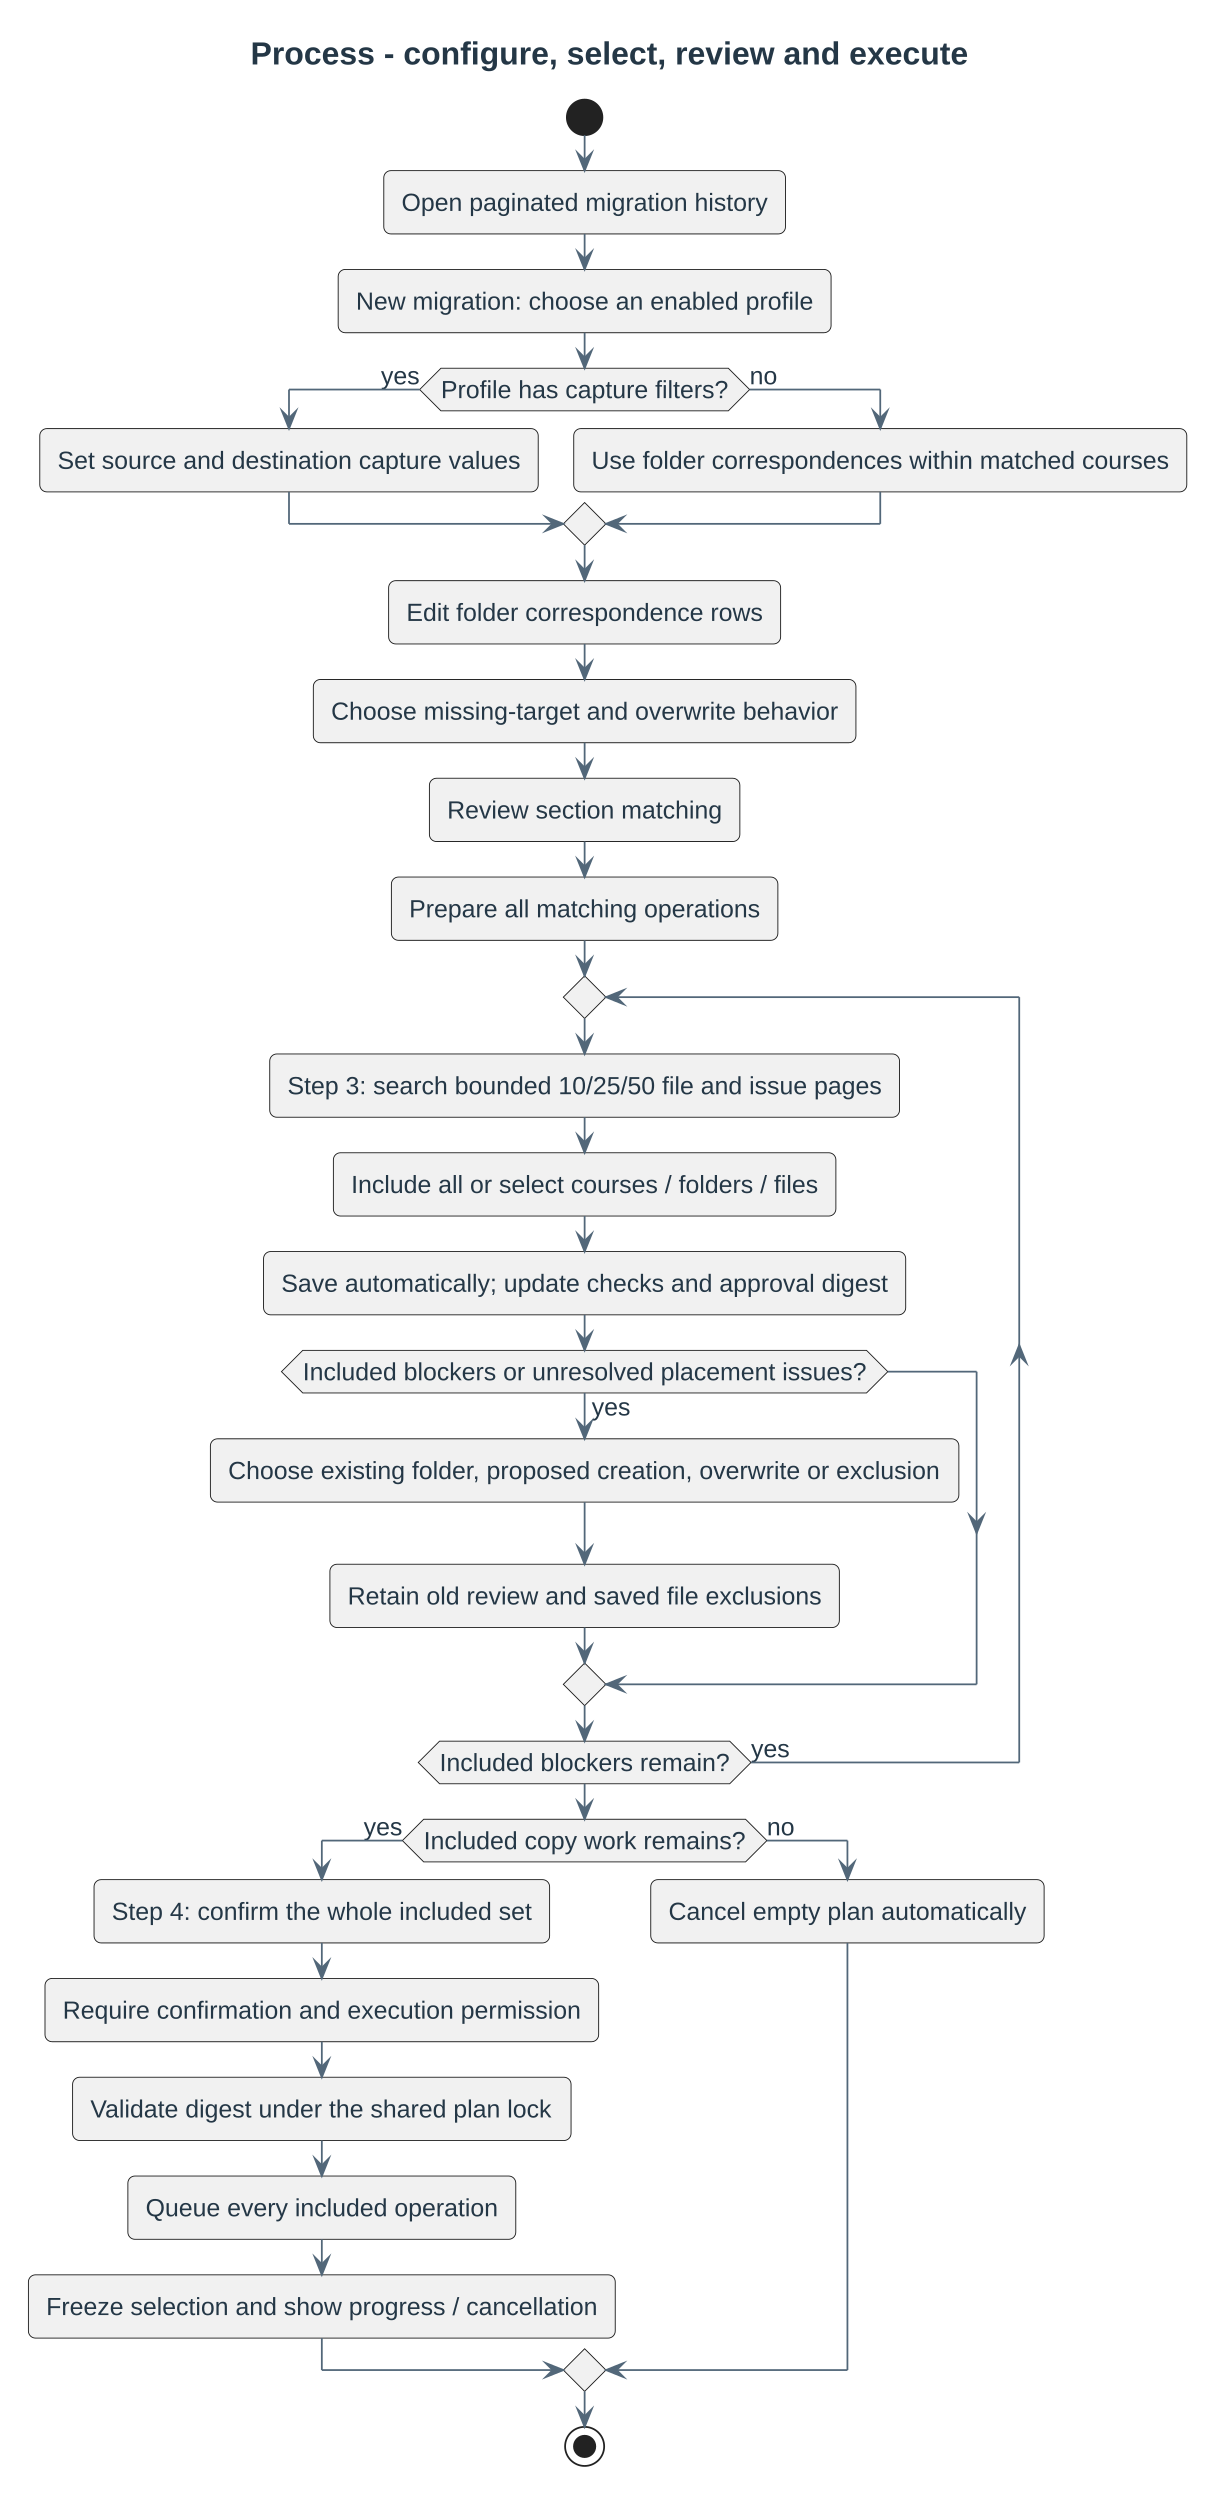
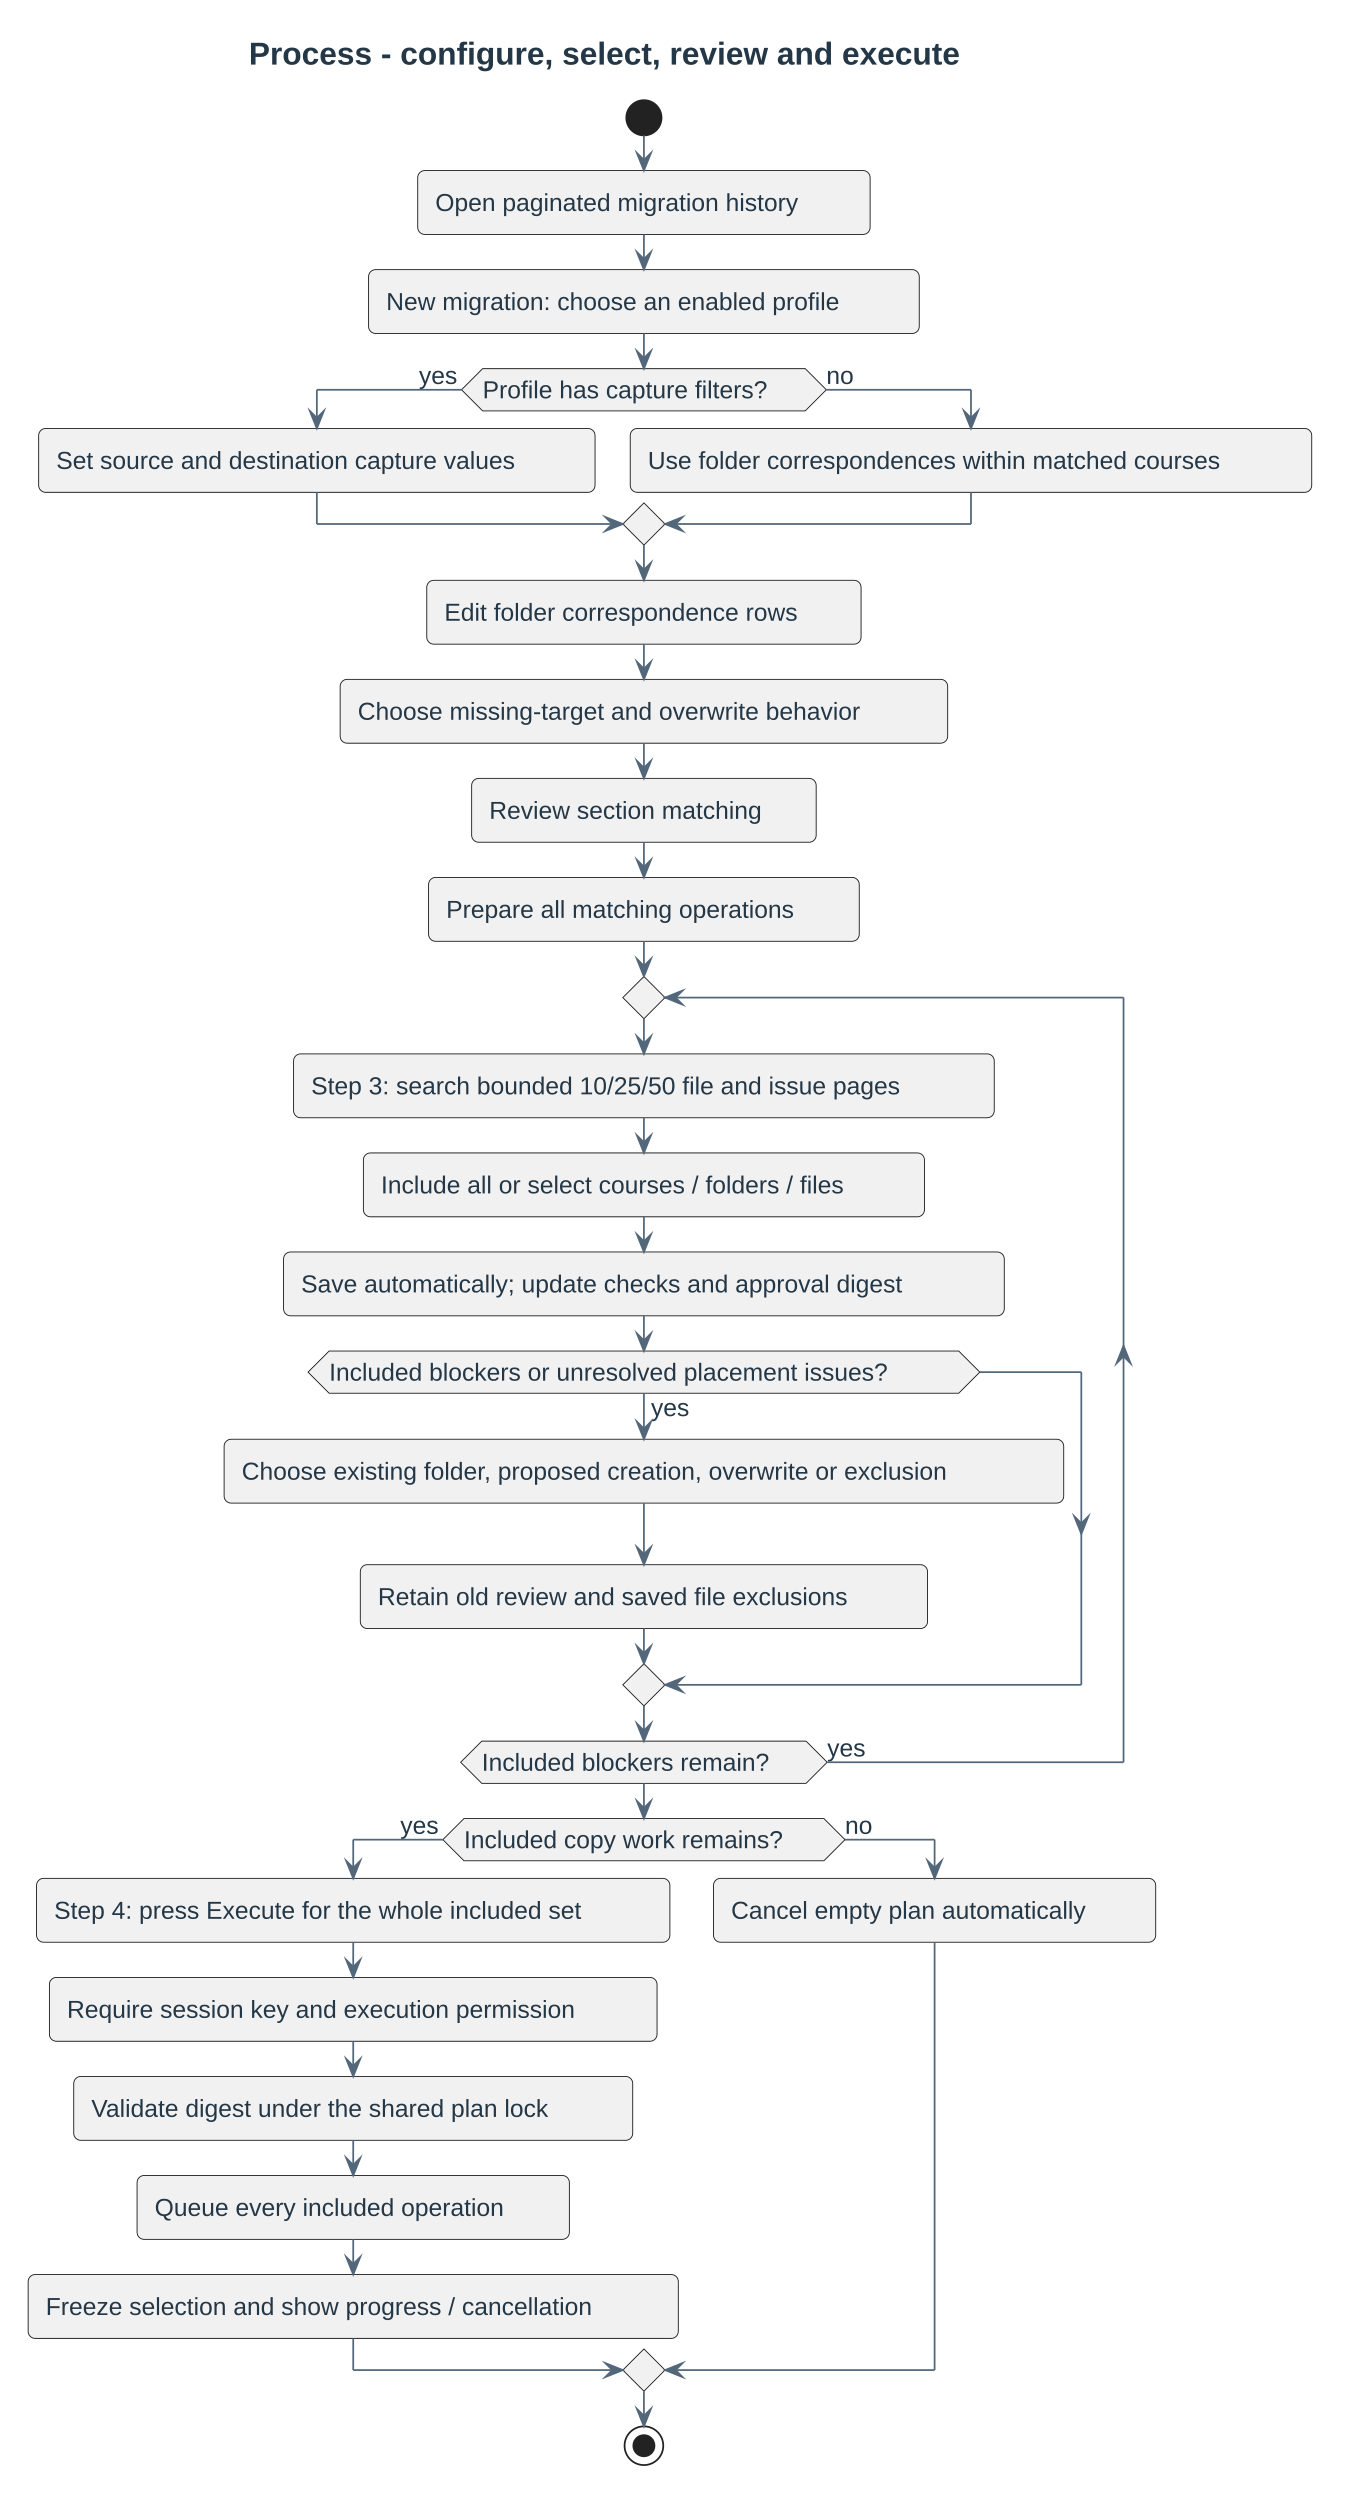
- <svg xmlns="http://www.w3.org/2000/svg" version="1.1" data-diagram-type="ACTIVITY" style="width:688px;height:1408px;background:#FFFFFF;" width="688px" height="1408px" viewBox="0 0 688 1408" zoomAndPan="magnify" preserveAspectRatio="none" contentStyleType="text/css">
+ <svg xmlns="http://www.w3.org/2000/svg" version="1.1" data-diagram-type="ACTIVITY" style="width:765px;height:1421px;background:#FFFFFF;" width="765px" height="1421px" viewBox="0 0 765 1421" zoomAndPan="magnify" preserveAspectRatio="none" contentStyleType="text/css">
  <defs />
  <g font-family="sans-serif" lengthAdjust="spacing">
    <g class="title" data-source-line="2">
-       <text x="141.113" y="36.295" fill="#243746" font-size="18" textLength="404.174" font-weight="700" font-family="Arial">Process - configure, select, review and execute</text>
+       <text x="141.448" y="36.708" fill="#243746" font-size="18" textLength="480.691" font-weight="700" font-family="Arial">Process - configure, select, review and execute</text>
    </g>
-     <ellipse cx="329.262" cy="66.109" rx="10" ry="10" fill="#222" style="stroke:#222;stroke-width:1;" />
-     <rect x="216.146" y="96.109" width="226.233" height="35.641" fill="#F1F1F1" style="stroke:#181818;stroke-width:0.5;" rx="4" ry="4" />
-     <text x="226.146" y="118.783" fill="#243746" font-size="14" textLength="206.233" font-family="Arial">Open paginated migration history</text>
-     <rect x="190.463" y="151.75" width="277.599" height="35.641" fill="#F1F1F1" style="stroke:#181818;stroke-width:0.5;" rx="4" ry="4" />
-     <text x="200.463" y="174.424" fill="#243746" font-size="14" textLength="257.599" font-family="Arial">New migration: choose an enabled profile</text>
-     <polygon points="248.335,207.391,410.19,207.391,422.19,219.391,410.19,231.391,248.335,231.391,236.335,219.391,248.335,207.391" fill="#F1F1F1" style="stroke:#181818;stroke-width:0.5;stroke-linejoin:miter;stroke-miterlimit:10;" />
-     <text x="248.335" y="224.244" fill="#243746" font-size="14" textLength="161.854" font-family="Arial">Profile has capture filters?</text>
-     <text x="214.549" y="216.424" fill="#243746" font-size="14" textLength="21.786" font-family="Arial">yes</text>
-     <text x="422.19" y="216.424" fill="#243746" font-size="14" textLength="15.572" font-family="Arial">no</text>
-     <rect x="22.402" y="241.391" width="280.723" height="35.641" fill="#F1F1F1" style="stroke:#181818;stroke-width:0.5;" rx="4" ry="4" />
-     <text x="32.402" y="264.064" fill="#243746" font-size="14" textLength="260.723" font-family="Arial">Set source and destination capture values</text>
-     <rect x="323.125" y="241.391" width="345.274" height="35.641" fill="#F1F1F1" style="stroke:#181818;stroke-width:0.5;" rx="4" ry="4" />
-     <text x="333.125" y="264.064" fill="#243746" font-size="14" textLength="325.274" font-family="Arial">Use folder correspondences within matched courses</text>
-     <polygon points="329.262,283.031,341.262,295.031,329.262,307.031,317.262,295.031,329.262,283.031" fill="#F1F1F1" style="stroke:#181818;stroke-width:0.5;stroke-linejoin:miter;stroke-miterlimit:10;" />
-     <rect x="218.877" y="327.031" width="220.771" height="35.641" fill="#F1F1F1" style="stroke:#181818;stroke-width:0.5;" rx="4" ry="4" />
-     <text x="228.877" y="349.705" fill="#243746" font-size="14" textLength="200.771" font-family="Arial">Edit folder correspondence rows</text>
-     <rect x="176.47" y="382.672" width="305.585" height="35.641" fill="#F1F1F1" style="stroke:#181818;stroke-width:0.5;" rx="4" ry="4" />
-     <text x="186.47" y="405.346" fill="#243746" font-size="14" textLength="285.585" font-family="Arial">Choose missing-target and overwrite behavior</text>
-     <rect x="241.839" y="438.313" width="174.848" height="35.641" fill="#F1F1F1" style="stroke:#181818;stroke-width:0.5;" rx="4" ry="4" />
-     <text x="251.839" y="460.986" fill="#243746" font-size="14" textLength="154.848" font-family="Arial">Review section matching</text>
-     <rect x="220.428" y="493.953" width="217.668" height="35.641" fill="#F1F1F1" style="stroke:#181818;stroke-width:0.5;" rx="4" ry="4" />
-     <text x="230.428" y="516.627" fill="#243746" font-size="14" textLength="197.668" font-family="Arial">Prepare all matching operations</text>
-     <rect x="151.915" y="593.594" width="354.694" height="35.641" fill="#F1F1F1" style="stroke:#181818;stroke-width:0.5;" rx="4" ry="4" />
-     <text x="161.915" y="616.268" fill="#243746" font-size="14" textLength="334.694" font-family="Arial">Step 3: search bounded 10/25/50 file and issue pages</text>
-     <rect x="187.76" y="649.234" width="283.006" height="35.641" fill="#F1F1F1" style="stroke:#181818;stroke-width:0.5;" rx="4" ry="4" />
-     <text x="197.76" y="671.908" fill="#243746" font-size="14" textLength="263.006" font-family="Arial">Include all or select courses / folders / files</text>
-     <rect x="148.436" y="704.875" width="361.653" height="35.641" fill="#F1F1F1" style="stroke:#181818;stroke-width:0.5;" rx="4" ry="4" />
-     <text x="158.436" y="727.549" fill="#243746" font-size="14" textLength="341.653" font-family="Arial">Save automatically; update checks and approval digest</text>
-     <rect x="118.491" y="810.336" width="421.543" height="35.641" fill="#F1F1F1" style="stroke:#181818;stroke-width:0.5;" rx="4" ry="4" />
-     <text x="128.491" y="833.01" fill="#243746" font-size="14" textLength="401.543" font-family="Arial">Choose existing folder, proposed creation, overwrite or exclusion</text>
-     <rect x="185.801" y="880.977" width="286.923" height="35.641" fill="#F1F1F1" style="stroke:#181818;stroke-width:0.5;" rx="4" ry="4" />
-     <text x="195.801" y="903.65" fill="#243746" font-size="14" textLength="266.923" font-family="Arial">Retain old review and saved file exclusions</text>
-     <polygon points="170.508,760.516,488.017,760.516,500.017,772.516,488.017,784.516,170.508,784.516,158.508,772.516,170.508,760.516" fill="#F1F1F1" style="stroke:#181818;stroke-width:0.5;stroke-linejoin:miter;stroke-miterlimit:10;" />
-     <text x="333.262" y="797.189" fill="#243746" font-size="14" textLength="21.786" font-family="Arial">yes</text>
-     <text x="170.508" y="777.369" fill="#243746" font-size="14" textLength="317.509" font-family="Arial">Included blockers or unresolved placement issues?</text>
-     <polygon points="329.262,936.617,341.262,948.617,329.262,960.617,317.262,948.617,329.262,936.617" fill="#F1F1F1" style="stroke:#181818;stroke-width:0.5;stroke-linejoin:miter;stroke-miterlimit:10;" />
-     <polygon points="329.262,549.594,341.262,561.594,329.262,573.594,317.262,561.594,329.262,549.594" fill="#F1F1F1" style="stroke:#181818;stroke-width:0.5;stroke-linejoin:miter;stroke-miterlimit:10;" />
-     <polygon points="247.552,980.617,410.972,980.617,422.972,992.617,410.972,1004.617,247.552,1004.617,235.552,992.617,247.552,980.617" fill="#F1F1F1" style="stroke:#181818;stroke-width:0.5;stroke-linejoin:miter;stroke-miterlimit:10;" />
-     <text x="247.552" y="997.471" fill="#243746" font-size="14" textLength="163.42" font-family="Arial">Included blockers remain?</text>
-     <text x="422.972" y="989.65" fill="#243746" font-size="14" textLength="21.786" font-family="Arial">yes</text>
-     <polygon points="238.608,1024.617,419.917,1024.617,431.917,1036.617,419.917,1048.617,238.608,1048.617,226.608,1036.617,238.608,1024.617" fill="#F1F1F1" style="stroke:#181818;stroke-width:0.5;stroke-linejoin:miter;stroke-miterlimit:10;" />
-     <text x="238.608" y="1041.471" fill="#243746" font-size="14" textLength="181.31" font-family="Arial">Included copy work remains?</text>
-     <text x="204.822" y="1033.65" fill="#243746" font-size="14" textLength="21.786" font-family="Arial">yes</text>
-     <text x="431.917" y="1033.65" fill="#243746" font-size="14" textLength="15.572" font-family="Arial">no</text>
-     <rect x="52.962" y="1058.617" width="256.578" height="35.641" fill="#F1F1F1" style="stroke:#181818;stroke-width:0.5;" rx="4" ry="4" />
-     <text x="62.962" y="1081.291" fill="#243746" font-size="14" textLength="236.578" font-family="Arial">Step 4: confirm the whole included set</text>
-     <rect x="25.341" y="1114.258" width="311.819" height="35.641" fill="#F1F1F1" style="stroke:#181818;stroke-width:0.5;" rx="4" ry="4" />
-     <text x="35.341" y="1136.932" fill="#243746" font-size="14" textLength="291.819" font-family="Arial">Require confirmation and execution permission</text>
-     <rect x="40.886" y="1169.898" width="280.729" height="35.641" fill="#F1F1F1" style="stroke:#181818;stroke-width:0.5;" rx="4" ry="4" />
-     <text x="50.886" y="1192.572" fill="#243746" font-size="14" textLength="260.729" font-family="Arial">Validate digest under the shared plan lock</text>
-     <rect x="72.017" y="1225.539" width="218.468" height="35.641" fill="#F1F1F1" style="stroke:#181818;stroke-width:0.5;" rx="4" ry="4" />
-     <text x="82.017" y="1248.213" fill="#243746" font-size="14" textLength="198.468" font-family="Arial">Queue every included operation</text>
-     <rect x="16" y="1281.18" width="330.502" height="35.641" fill="#F1F1F1" style="stroke:#181818;stroke-width:0.5;" rx="4" ry="4" />
-     <text x="26" y="1303.854" fill="#243746" font-size="14" textLength="310.502" font-family="Arial">Freeze selection and show progress / cancellation</text>
-     <rect x="366.502" y="1058.617" width="221.544" height="35.641" fill="#F1F1F1" style="stroke:#181818;stroke-width:0.5;" rx="4" ry="4" />
-     <text x="376.502" y="1081.291" fill="#243746" font-size="14" textLength="201.544" font-family="Arial">Cancel empty plan automatically</text>
-     <polygon points="329.262,1322.82,341.262,1334.82,329.262,1346.82,317.262,1334.82,329.262,1322.82" fill="#F1F1F1" style="stroke:#181818;stroke-width:0.5;stroke-linejoin:miter;stroke-miterlimit:10;" />
-     <ellipse cx="329.262" cy="1377.82" rx="11" ry="11" fill="none" style="stroke:#222;stroke-width:1;" />
-     <ellipse cx="329.262" cy="1377.82" rx="6" ry="6" fill="#222" style="stroke:#222;stroke-width:1;" />
-     <line x1="329.262" y1="76.109" x2="329.262" y2="96.109" style="stroke:#526779;stroke-width:1;" />
-     <polygon points="325.262,86.109,329.262,96.109,333.262,86.109,329.262,90.109" fill="#526779" style="stroke:#526779;stroke-width:1;stroke-linejoin:miter;stroke-miterlimit:10;" />
-     <line x1="329.262" y1="131.75" x2="329.262" y2="151.75" style="stroke:#526779;stroke-width:1;" />
-     <polygon points="325.262,141.75,329.262,151.75,333.262,141.75,329.262,145.75" fill="#526779" style="stroke:#526779;stroke-width:1;stroke-linejoin:miter;stroke-miterlimit:10;" />
-     <line x1="236.335" y1="219.391" x2="162.763" y2="219.391" style="stroke:#526779;stroke-width:1;" />
-     <line x1="162.763" y1="219.391" x2="162.763" y2="241.391" style="stroke:#526779;stroke-width:1;" />
-     <polygon points="158.763,231.391,162.763,241.391,166.763,231.391,162.763,235.391" fill="#526779" style="stroke:#526779;stroke-width:1;stroke-linejoin:miter;stroke-miterlimit:10;" />
-     <line x1="422.19" y1="219.391" x2="495.762" y2="219.391" style="stroke:#526779;stroke-width:1;" />
-     <line x1="495.762" y1="219.391" x2="495.762" y2="241.391" style="stroke:#526779;stroke-width:1;" />
-     <polygon points="491.762,231.391,495.762,241.391,499.762,231.391,495.762,235.391" fill="#526779" style="stroke:#526779;stroke-width:1;stroke-linejoin:miter;stroke-miterlimit:10;" />
-     <line x1="162.763" y1="277.031" x2="162.763" y2="295.031" style="stroke:#526779;stroke-width:1;" />
-     <line x1="162.763" y1="295.031" x2="317.262" y2="295.031" style="stroke:#526779;stroke-width:1;" />
-     <polygon points="307.262,291.031,317.262,295.031,307.262,299.031,311.262,295.031" fill="#526779" style="stroke:#526779;stroke-width:1;stroke-linejoin:miter;stroke-miterlimit:10;" />
-     <line x1="495.762" y1="277.031" x2="495.762" y2="295.031" style="stroke:#526779;stroke-width:1;" />
-     <line x1="495.762" y1="295.031" x2="341.262" y2="295.031" style="stroke:#526779;stroke-width:1;" />
-     <polygon points="351.262,291.031,341.262,295.031,351.262,299.031,347.262,295.031" fill="#526779" style="stroke:#526779;stroke-width:1;stroke-linejoin:miter;stroke-miterlimit:10;" />
-     <line x1="329.262" y1="187.391" x2="329.262" y2="207.391" style="stroke:#526779;stroke-width:1;" />
-     <polygon points="325.262,197.391,329.262,207.391,333.262,197.391,329.262,201.391" fill="#526779" style="stroke:#526779;stroke-width:1;stroke-linejoin:miter;stroke-miterlimit:10;" />
-     <line x1="329.262" y1="307.031" x2="329.262" y2="327.031" style="stroke:#526779;stroke-width:1;" />
-     <polygon points="325.262,317.031,329.262,327.031,333.262,317.031,329.262,321.031" fill="#526779" style="stroke:#526779;stroke-width:1;stroke-linejoin:miter;stroke-miterlimit:10;" />
-     <line x1="329.262" y1="362.672" x2="329.262" y2="382.672" style="stroke:#526779;stroke-width:1;" />
-     <polygon points="325.262,372.672,329.262,382.672,333.262,372.672,329.262,376.672" fill="#526779" style="stroke:#526779;stroke-width:1;stroke-linejoin:miter;stroke-miterlimit:10;" />
-     <line x1="329.262" y1="418.313" x2="329.262" y2="438.313" style="stroke:#526779;stroke-width:1;" />
-     <polygon points="325.262,428.313,329.262,438.313,333.262,428.313,329.262,432.313" fill="#526779" style="stroke:#526779;stroke-width:1;stroke-linejoin:miter;stroke-miterlimit:10;" />
-     <line x1="329.262" y1="473.953" x2="329.262" y2="493.953" style="stroke:#526779;stroke-width:1;" />
-     <polygon points="325.262,483.953,329.262,493.953,333.262,483.953,329.262,487.953" fill="#526779" style="stroke:#526779;stroke-width:1;stroke-linejoin:miter;stroke-miterlimit:10;" />
-     <line x1="329.262" y1="629.234" x2="329.262" y2="649.234" style="stroke:#526779;stroke-width:1;" />
-     <polygon points="325.262,639.234,329.262,649.234,333.262,639.234,329.262,643.234" fill="#526779" style="stroke:#526779;stroke-width:1;stroke-linejoin:miter;stroke-miterlimit:10;" />
-     <line x1="329.262" y1="684.875" x2="329.262" y2="704.875" style="stroke:#526779;stroke-width:1;" />
-     <polygon points="325.262,694.875,329.262,704.875,333.262,694.875,329.262,698.875" fill="#526779" style="stroke:#526779;stroke-width:1;stroke-linejoin:miter;stroke-miterlimit:10;" />
-     <line x1="329.262" y1="845.977" x2="329.262" y2="880.977" style="stroke:#526779;stroke-width:1;" />
-     <polygon points="325.262,870.977,329.262,880.977,333.262,870.977,329.262,874.977" fill="#526779" style="stroke:#526779;stroke-width:1;stroke-linejoin:miter;stroke-miterlimit:10;" />
-     <line x1="329.262" y1="784.516" x2="329.262" y2="810.336" style="stroke:#526779;stroke-width:1;" />
-     <polygon points="325.262,800.336,329.262,810.336,333.262,800.336,329.262,804.336" fill="#526779" style="stroke:#526779;stroke-width:1;stroke-linejoin:miter;stroke-miterlimit:10;" />
-     <line x1="500.017" y1="772.516" x2="550.034" y2="772.516" style="stroke:#526779;stroke-width:1;" />
-     <polygon points="546.034,853.477,550.034,863.477,554.034,853.477,550.034,857.477" fill="#526779" style="stroke:#526779;stroke-width:1;stroke-linejoin:miter;stroke-miterlimit:10;" />
-     <line x1="550.034" y1="772.516" x2="550.034" y2="948.617" style="stroke:#526779;stroke-width:1;" />
-     <line x1="550.034" y1="948.617" x2="341.262" y2="948.617" style="stroke:#526779;stroke-width:1;" />
-     <polygon points="351.262,944.617,341.262,948.617,351.262,952.617,347.262,948.617" fill="#526779" style="stroke:#526779;stroke-width:1;stroke-linejoin:miter;stroke-miterlimit:10;" />
-     <line x1="329.262" y1="916.617" x2="329.262" y2="936.617" style="stroke:#526779;stroke-width:1;" />
-     <polygon points="325.262,926.617,329.262,936.617,333.262,926.617,329.262,930.617" fill="#526779" style="stroke:#526779;stroke-width:1;stroke-linejoin:miter;stroke-miterlimit:10;" />
-     <line x1="329.262" y1="740.516" x2="329.262" y2="760.516" style="stroke:#526779;stroke-width:1;" />
-     <polygon points="325.262,750.516,329.262,760.516,333.262,750.516,329.262,754.516" fill="#526779" style="stroke:#526779;stroke-width:1;stroke-linejoin:miter;stroke-miterlimit:10;" />
-     <line x1="329.262" y1="573.594" x2="329.262" y2="593.594" style="stroke:#526779;stroke-width:1;" />
-     <polygon points="325.262,583.594,329.262,593.594,333.262,583.594,329.262,587.594" fill="#526779" style="stroke:#526779;stroke-width:1;stroke-linejoin:miter;stroke-miterlimit:10;" />
-     <line x1="422.972" y1="992.617" x2="574.034" y2="992.617" style="stroke:#526779;stroke-width:1;" />
-     <polygon points="570.034,767.516,574.034,757.516,578.034,767.516,574.034,763.516" fill="#526779" style="stroke:#526779;stroke-width:1;stroke-linejoin:miter;stroke-miterlimit:10;" />
-     <line x1="574.034" y1="561.594" x2="574.034" y2="992.617" style="stroke:#526779;stroke-width:1;" />
-     <line x1="574.034" y1="561.594" x2="341.262" y2="561.594" style="stroke:#526779;stroke-width:1;" />
-     <polygon points="351.262,557.594,341.262,561.594,351.262,565.594,347.262,561.594" fill="#526779" style="stroke:#526779;stroke-width:1;stroke-linejoin:miter;stroke-miterlimit:10;" />
-     <line x1="329.262" y1="960.617" x2="329.262" y2="980.617" style="stroke:#526779;stroke-width:1;" />
-     <polygon points="325.262,970.617,329.262,980.617,333.262,970.617,329.262,974.617" fill="#526779" style="stroke:#526779;stroke-width:1;stroke-linejoin:miter;stroke-miterlimit:10;" />
-     <line x1="329.262" y1="529.594" x2="329.262" y2="549.594" style="stroke:#526779;stroke-width:1;" />
-     <polygon points="325.262,539.594,329.262,549.594,333.262,539.594,329.262,543.594" fill="#526779" style="stroke:#526779;stroke-width:1;stroke-linejoin:miter;stroke-miterlimit:10;" />
-     <line x1="181.251" y1="1094.258" x2="181.251" y2="1114.258" style="stroke:#526779;stroke-width:1;" />
-     <polygon points="177.251,1104.258,181.251,1114.258,185.251,1104.258,181.251,1108.258" fill="#526779" style="stroke:#526779;stroke-width:1;stroke-linejoin:miter;stroke-miterlimit:10;" />
-     <line x1="181.251" y1="1149.898" x2="181.251" y2="1169.898" style="stroke:#526779;stroke-width:1;" />
-     <polygon points="177.251,1159.898,181.251,1169.898,185.251,1159.898,181.251,1163.898" fill="#526779" style="stroke:#526779;stroke-width:1;stroke-linejoin:miter;stroke-miterlimit:10;" />
-     <line x1="181.251" y1="1205.539" x2="181.251" y2="1225.539" style="stroke:#526779;stroke-width:1;" />
-     <polygon points="177.251,1215.539,181.251,1225.539,185.251,1215.539,181.251,1219.539" fill="#526779" style="stroke:#526779;stroke-width:1;stroke-linejoin:miter;stroke-miterlimit:10;" />
-     <line x1="181.251" y1="1261.18" x2="181.251" y2="1281.18" style="stroke:#526779;stroke-width:1;" />
-     <polygon points="177.251,1271.18,181.251,1281.18,185.251,1271.18,181.251,1275.18" fill="#526779" style="stroke:#526779;stroke-width:1;stroke-linejoin:miter;stroke-miterlimit:10;" />
-     <line x1="226.608" y1="1036.617" x2="181.251" y2="1036.617" style="stroke:#526779;stroke-width:1;" />
-     <line x1="181.251" y1="1036.617" x2="181.251" y2="1058.617" style="stroke:#526779;stroke-width:1;" />
-     <polygon points="177.251,1048.617,181.251,1058.617,185.251,1048.617,181.251,1052.617" fill="#526779" style="stroke:#526779;stroke-width:1;stroke-linejoin:miter;stroke-miterlimit:10;" />
-     <line x1="431.917" y1="1036.617" x2="477.274" y2="1036.617" style="stroke:#526779;stroke-width:1;" />
-     <line x1="477.274" y1="1036.617" x2="477.274" y2="1058.617" style="stroke:#526779;stroke-width:1;" />
-     <polygon points="473.274,1048.617,477.274,1058.617,481.274,1048.617,477.274,1052.617" fill="#526779" style="stroke:#526779;stroke-width:1;stroke-linejoin:miter;stroke-miterlimit:10;" />
-     <line x1="181.251" y1="1316.82" x2="181.251" y2="1334.82" style="stroke:#526779;stroke-width:1;" />
-     <line x1="181.251" y1="1334.82" x2="317.262" y2="1334.82" style="stroke:#526779;stroke-width:1;" />
-     <polygon points="307.262,1330.82,317.262,1334.82,307.262,1338.82,311.262,1334.82" fill="#526779" style="stroke:#526779;stroke-width:1;stroke-linejoin:miter;stroke-miterlimit:10;" />
-     <line x1="477.274" y1="1094.258" x2="477.274" y2="1334.82" style="stroke:#526779;stroke-width:1;" />
-     <line x1="477.274" y1="1334.82" x2="341.262" y2="1334.82" style="stroke:#526779;stroke-width:1;" />
-     <polygon points="351.262,1330.82,341.262,1334.82,351.262,1338.82,347.262,1334.82" fill="#526779" style="stroke:#526779;stroke-width:1;stroke-linejoin:miter;stroke-miterlimit:10;" />
-     <line x1="329.262" y1="1004.617" x2="329.262" y2="1024.617" style="stroke:#526779;stroke-width:1;" />
-     <polygon points="325.262,1014.617,329.262,1024.617,333.262,1014.617,329.262,1018.617" fill="#526779" style="stroke:#526779;stroke-width:1;stroke-linejoin:miter;stroke-miterlimit:10;" />
-     <line x1="329.262" y1="1346.82" x2="329.262" y2="1366.82" style="stroke:#526779;stroke-width:1;" />
-     <polygon points="325.262,1356.82,329.262,1366.82,333.262,1356.82,329.262,1360.82" fill="#526779" style="stroke:#526779;stroke-width:1;stroke-linejoin:miter;stroke-miterlimit:10;" />
+     <ellipse cx="366.002" cy="66.953" rx="10" ry="10" fill="#222" style="stroke:#222;stroke-width:1;" />
+     <rect x="237.429" y="96.953" width="257.146" height="36.297" fill="#F1F1F1" style="stroke:#181818;stroke-width:0.5;" rx="4" ry="4" />
+     <text x="247.429" y="119.948" fill="#243746" font-size="14" textLength="237.146" font-family="Arial">Open paginated migration history</text>
+     <rect x="209.501" y="153.25" width="313.002" height="36.297" fill="#F1F1F1" style="stroke:#181818;stroke-width:0.5;" rx="4" ry="4" />
+     <text x="219.501" y="176.245" fill="#243746" font-size="14" textLength="293.002" font-family="Arial">New migration: choose an enabled profile</text>
+     <polygon points="274.319,209.547,457.686,209.547,469.686,221.547,457.686,233.547,274.319,233.547,262.319,221.547,274.319,209.547" fill="#F1F1F1" style="stroke:#181818;stroke-width:0.5;stroke-linejoin:miter;stroke-miterlimit:10;" />
+     <text x="274.319" y="226.394" fill="#243746" font-size="14" textLength="183.367" font-family="Arial">Profile has capture filters?</text>
+     <text x="238.126" y="218.245" fill="#243746" font-size="14" textLength="24.192" font-family="Arial">yes</text>
+     <text x="469.686" y="218.245" fill="#243746" font-size="14" textLength="17.438" font-family="Arial">no</text>
+     <rect x="21.975" y="243.547" width="316.249" height="36.297" fill="#F1F1F1" style="stroke:#181818;stroke-width:0.5;" rx="4" ry="4" />
+     <text x="31.975" y="266.542" fill="#243746" font-size="14" textLength="296.249" font-family="Arial">Set source and destination capture values</text>
+     <rect x="358.224" y="243.547" width="387.363" height="36.297" fill="#F1F1F1" style="stroke:#181818;stroke-width:0.5;" rx="4" ry="4" />
+     <text x="368.224" y="266.542" fill="#243746" font-size="14" textLength="367.363" font-family="Arial">Use folder correspondences within matched courses</text>
+     <polygon points="366.002,285.844,378.002,297.844,366.002,309.844,354.002,297.844,366.002,285.844" fill="#F1F1F1" style="stroke:#181818;stroke-width:0.5;stroke-linejoin:miter;stroke-miterlimit:10;" />
+     <rect x="242.573" y="329.844" width="246.857" height="36.297" fill="#F1F1F1" style="stroke:#181818;stroke-width:0.5;" rx="4" ry="4" />
+     <text x="252.573" y="352.839" fill="#243746" font-size="14" textLength="226.857" font-family="Arial">Edit folder correspondence rows</text>
+     <rect x="193.341" y="386.141" width="345.322" height="36.297" fill="#F1F1F1" style="stroke:#181818;stroke-width:0.5;" rx="4" ry="4" />
+     <text x="203.341" y="409.136" fill="#243746" font-size="14" textLength="325.322" font-family="Arial">Choose missing-target and overwrite behavior</text>
+     <rect x="268.089" y="442.438" width="195.827" height="36.297" fill="#F1F1F1" style="stroke:#181818;stroke-width:0.5;" rx="4" ry="4" />
+     <text x="278.089" y="465.433" fill="#243746" font-size="14" textLength="175.827" font-family="Arial">Review section matching</text>
+     <rect x="243.606" y="498.734" width="244.793" height="36.297" fill="#F1F1F1" style="stroke:#181818;stroke-width:0.5;" rx="4" ry="4" />
+     <text x="253.606" y="521.729" fill="#243746" font-size="14" textLength="224.793" font-family="Arial">Prepare all matching operations</text>
+     <rect x="166.872" y="599.031" width="398.26" height="36.297" fill="#F1F1F1" style="stroke:#181818;stroke-width:0.5;" rx="4" ry="4" />
+     <text x="176.872" y="622.026" fill="#243746" font-size="14" textLength="378.26" font-family="Arial">Step 3: search bounded 10/25/50 file and issue pages</text>
+     <rect x="206.545" y="655.328" width="318.915" height="36.297" fill="#F1F1F1" style="stroke:#181818;stroke-width:0.5;" rx="4" ry="4" />
+     <text x="216.545" y="678.323" fill="#243746" font-size="14" textLength="298.915" font-family="Arial">Include all or select courses / folders / files</text>
+     <rect x="161.171" y="711.625" width="409.662" height="36.297" fill="#F1F1F1" style="stroke:#181818;stroke-width:0.5;" rx="4" ry="4" />
+     <text x="171.171" y="734.62" fill="#243746" font-size="14" textLength="389.662" font-family="Arial">Save automatically; update checks and approval digest</text>
+     <rect x="127.385" y="818.07" width="477.235" height="36.297" fill="#F1F1F1" style="stroke:#181818;stroke-width:0.5;" rx="4" ry="4" />
+     <text x="137.385" y="841.065" fill="#243746" font-size="14" textLength="457.235" font-family="Arial">Choose existing folder, proposed creation, overwrite or exclusion</text>
+     <rect x="204.795" y="889.367" width="322.415" height="36.297" fill="#F1F1F1" style="stroke:#181818;stroke-width:0.5;" rx="4" ry="4" />
+     <text x="214.795" y="912.362" fill="#243746" font-size="14" textLength="302.415" font-family="Arial">Retain old review and saved file exclusions</text>
+     <polygon points="187.078,767.922,544.926,767.922,556.926,779.922,544.926,791.922,187.078,791.922,175.078,779.922,187.078,767.922" fill="#F1F1F1" style="stroke:#181818;stroke-width:0.5;stroke-linejoin:miter;stroke-miterlimit:10;" />
+     <text x="370.002" y="804.917" fill="#243746" font-size="14" textLength="24.192" font-family="Arial">yes</text>
+     <text x="187.078" y="784.769" fill="#243746" font-size="14" textLength="357.848" font-family="Arial">Included blockers or unresolved placement issues?</text>
+     <polygon points="366.002,945.664,378.002,957.664,366.002,969.664,354.002,957.664,366.002,945.664" fill="#F1F1F1" style="stroke:#181818;stroke-width:0.5;stroke-linejoin:miter;stroke-miterlimit:10;" />
+     <polygon points="366.002,555.031,378.002,567.031,366.002,579.031,354.002,567.031,366.002,555.031" fill="#F1F1F1" style="stroke:#181818;stroke-width:0.5;stroke-linejoin:miter;stroke-miterlimit:10;" />
+     <polygon points="273.833,989.664,458.171,989.664,470.171,1001.664,458.171,1013.664,273.833,1013.664,261.833,1001.664,273.833,989.664" fill="#F1F1F1" style="stroke:#181818;stroke-width:0.5;stroke-linejoin:miter;stroke-miterlimit:10;" />
+     <text x="273.833" y="1006.511" fill="#243746" font-size="14" textLength="184.338" font-family="Arial">Included blockers remain?</text>
+     <text x="470.171" y="998.362" fill="#243746" font-size="14" textLength="24.192" font-family="Arial">yes</text>
+     <polygon points="263.709,1033.664,468.295,1033.664,480.295,1045.664,468.295,1057.664,263.709,1057.664,251.709,1045.664,263.709,1033.664" fill="#F1F1F1" style="stroke:#181818;stroke-width:0.5;stroke-linejoin:miter;stroke-miterlimit:10;" />
+     <text x="263.709" y="1050.511" fill="#243746" font-size="14" textLength="204.586" font-family="Arial">Included copy work remains?</text>
+     <text x="227.517" y="1042.362" fill="#243746" font-size="14" textLength="24.192" font-family="Arial">yes</text>
+     <text x="480.295" y="1042.362" fill="#243746" font-size="14" textLength="17.438" font-family="Arial">no</text>
+     <rect x="20.782" y="1067.664" width="359.985" height="36.297" fill="#F1F1F1" style="stroke:#181818;stroke-width:0.5;" rx="4" ry="4" />
+     <text x="30.782" y="1090.659" fill="#243746" font-size="14" textLength="339.985" font-family="Arial">Step 4: press Execute for the whole included set</text>
+     <rect x="28.086" y="1123.961" width="345.377" height="36.297" fill="#F1F1F1" style="stroke:#181818;stroke-width:0.5;" rx="4" ry="4" />
+     <text x="38.086" y="1146.956" fill="#243746" font-size="14" textLength="325.377" font-family="Arial">Require session key and execution permission</text>
+     <rect x="41.908" y="1180.258" width="317.732" height="36.297" fill="#F1F1F1" style="stroke:#181818;stroke-width:0.5;" rx="4" ry="4" />
+     <text x="51.908" y="1203.253" fill="#243746" font-size="14" textLength="297.732" font-family="Arial">Validate digest under the shared plan lock</text>
+     <rect x="77.913" y="1236.555" width="245.723" height="36.297" fill="#F1F1F1" style="stroke:#181818;stroke-width:0.5;" rx="4" ry="4" />
+     <text x="87.913" y="1259.55" fill="#243746" font-size="14" textLength="225.723" font-family="Arial">Queue every included operation</text>
+     <rect x="16" y="1292.852" width="369.549" height="36.297" fill="#F1F1F1" style="stroke:#181818;stroke-width:0.5;" rx="4" ry="4" />
+     <text x="26" y="1315.847" fill="#243746" font-size="14" textLength="349.549" font-family="Arial">Freeze selection and show progress / cancellation</text>
+     <rect x="405.549" y="1067.664" width="251.362" height="36.297" fill="#F1F1F1" style="stroke:#181818;stroke-width:0.5;" rx="4" ry="4" />
+     <text x="415.549" y="1090.659" fill="#243746" font-size="14" textLength="231.362" font-family="Arial">Cancel empty plan automatically</text>
+     <polygon points="366.002,1335.148,378.002,1347.148,366.002,1359.148,354.002,1347.148,366.002,1335.148" fill="#F1F1F1" style="stroke:#181818;stroke-width:0.5;stroke-linejoin:miter;stroke-miterlimit:10;" />
+     <ellipse cx="366.002" cy="1390.148" rx="11" ry="11" fill="none" style="stroke:#222;stroke-width:1;" />
+     <ellipse cx="366.002" cy="1390.148" rx="6" ry="6" fill="#222" style="stroke:#222;stroke-width:1;" />
+     <line x1="366.002" y1="76.953" x2="366.002" y2="96.953" style="stroke:#526779;stroke-width:1;" />
+     <polygon points="362.002,86.953,366.002,96.953,370.002,86.953,366.002,90.953" fill="#526779" style="stroke:#526779;stroke-width:1;stroke-linejoin:miter;stroke-miterlimit:10;" />
+     <line x1="366.002" y1="133.25" x2="366.002" y2="153.25" style="stroke:#526779;stroke-width:1;" />
+     <polygon points="362.002,143.25,366.002,153.25,370.002,143.25,366.002,147.25" fill="#526779" style="stroke:#526779;stroke-width:1;stroke-linejoin:miter;stroke-miterlimit:10;" />
+     <line x1="262.319" y1="221.547" x2="180.099" y2="221.547" style="stroke:#526779;stroke-width:1;" />
+     <line x1="180.099" y1="221.547" x2="180.099" y2="243.547" style="stroke:#526779;stroke-width:1;" />
+     <polygon points="176.099,233.547,180.099,243.547,184.099,233.547,180.099,237.547" fill="#526779" style="stroke:#526779;stroke-width:1;stroke-linejoin:miter;stroke-miterlimit:10;" />
+     <line x1="469.686" y1="221.547" x2="551.905" y2="221.547" style="stroke:#526779;stroke-width:1;" />
+     <line x1="551.905" y1="221.547" x2="551.905" y2="243.547" style="stroke:#526779;stroke-width:1;" />
+     <polygon points="547.905,233.547,551.905,243.547,555.905,233.547,551.905,237.547" fill="#526779" style="stroke:#526779;stroke-width:1;stroke-linejoin:miter;stroke-miterlimit:10;" />
+     <line x1="180.099" y1="279.844" x2="180.099" y2="297.844" style="stroke:#526779;stroke-width:1;" />
+     <line x1="180.099" y1="297.844" x2="354.002" y2="297.844" style="stroke:#526779;stroke-width:1;" />
+     <polygon points="344.002,293.844,354.002,297.844,344.002,301.844,348.002,297.844" fill="#526779" style="stroke:#526779;stroke-width:1;stroke-linejoin:miter;stroke-miterlimit:10;" />
+     <line x1="551.905" y1="279.844" x2="551.905" y2="297.844" style="stroke:#526779;stroke-width:1;" />
+     <line x1="551.905" y1="297.844" x2="378.002" y2="297.844" style="stroke:#526779;stroke-width:1;" />
+     <polygon points="388.002,293.844,378.002,297.844,388.002,301.844,384.002,297.844" fill="#526779" style="stroke:#526779;stroke-width:1;stroke-linejoin:miter;stroke-miterlimit:10;" />
+     <line x1="366.002" y1="189.547" x2="366.002" y2="209.547" style="stroke:#526779;stroke-width:1;" />
+     <polygon points="362.002,199.547,366.002,209.547,370.002,199.547,366.002,203.547" fill="#526779" style="stroke:#526779;stroke-width:1;stroke-linejoin:miter;stroke-miterlimit:10;" />
+     <line x1="366.002" y1="309.844" x2="366.002" y2="329.844" style="stroke:#526779;stroke-width:1;" />
+     <polygon points="362.002,319.844,366.002,329.844,370.002,319.844,366.002,323.844" fill="#526779" style="stroke:#526779;stroke-width:1;stroke-linejoin:miter;stroke-miterlimit:10;" />
+     <line x1="366.002" y1="366.141" x2="366.002" y2="386.141" style="stroke:#526779;stroke-width:1;" />
+     <polygon points="362.002,376.141,366.002,386.141,370.002,376.141,366.002,380.141" fill="#526779" style="stroke:#526779;stroke-width:1;stroke-linejoin:miter;stroke-miterlimit:10;" />
+     <line x1="366.002" y1="422.438" x2="366.002" y2="442.438" style="stroke:#526779;stroke-width:1;" />
+     <polygon points="362.002,432.438,366.002,442.438,370.002,432.438,366.002,436.438" fill="#526779" style="stroke:#526779;stroke-width:1;stroke-linejoin:miter;stroke-miterlimit:10;" />
+     <line x1="366.002" y1="478.734" x2="366.002" y2="498.734" style="stroke:#526779;stroke-width:1;" />
+     <polygon points="362.002,488.734,366.002,498.734,370.002,488.734,366.002,492.734" fill="#526779" style="stroke:#526779;stroke-width:1;stroke-linejoin:miter;stroke-miterlimit:10;" />
+     <line x1="366.002" y1="635.328" x2="366.002" y2="655.328" style="stroke:#526779;stroke-width:1;" />
+     <polygon points="362.002,645.328,366.002,655.328,370.002,645.328,366.002,649.328" fill="#526779" style="stroke:#526779;stroke-width:1;stroke-linejoin:miter;stroke-miterlimit:10;" />
+     <line x1="366.002" y1="691.625" x2="366.002" y2="711.625" style="stroke:#526779;stroke-width:1;" />
+     <polygon points="362.002,701.625,366.002,711.625,370.002,701.625,366.002,705.625" fill="#526779" style="stroke:#526779;stroke-width:1;stroke-linejoin:miter;stroke-miterlimit:10;" />
+     <line x1="366.002" y1="854.367" x2="366.002" y2="889.367" style="stroke:#526779;stroke-width:1;" />
+     <polygon points="362.002,879.367,366.002,889.367,370.002,879.367,366.002,883.367" fill="#526779" style="stroke:#526779;stroke-width:1;stroke-linejoin:miter;stroke-miterlimit:10;" />
+     <line x1="366.002" y1="791.922" x2="366.002" y2="818.07" style="stroke:#526779;stroke-width:1;" />
+     <polygon points="362.002,808.07,366.002,818.07,370.002,808.07,366.002,812.07" fill="#526779" style="stroke:#526779;stroke-width:1;stroke-linejoin:miter;stroke-miterlimit:10;" />
+     <line x1="556.926" y1="779.922" x2="614.62" y2="779.922" style="stroke:#526779;stroke-width:1;" />
+     <polygon points="610.62,861.867,614.62,871.867,618.62,861.867,614.62,865.867" fill="#526779" style="stroke:#526779;stroke-width:1;stroke-linejoin:miter;stroke-miterlimit:10;" />
+     <line x1="614.62" y1="779.922" x2="614.62" y2="957.664" style="stroke:#526779;stroke-width:1;" />
+     <line x1="614.62" y1="957.664" x2="378.002" y2="957.664" style="stroke:#526779;stroke-width:1;" />
+     <polygon points="388.002,953.664,378.002,957.664,388.002,961.664,384.002,957.664" fill="#526779" style="stroke:#526779;stroke-width:1;stroke-linejoin:miter;stroke-miterlimit:10;" />
+     <line x1="366.002" y1="925.664" x2="366.002" y2="945.664" style="stroke:#526779;stroke-width:1;" />
+     <polygon points="362.002,935.664,366.002,945.664,370.002,935.664,366.002,939.664" fill="#526779" style="stroke:#526779;stroke-width:1;stroke-linejoin:miter;stroke-miterlimit:10;" />
+     <line x1="366.002" y1="747.922" x2="366.002" y2="767.922" style="stroke:#526779;stroke-width:1;" />
+     <polygon points="362.002,757.922,366.002,767.922,370.002,757.922,366.002,761.922" fill="#526779" style="stroke:#526779;stroke-width:1;stroke-linejoin:miter;stroke-miterlimit:10;" />
+     <line x1="366.002" y1="579.031" x2="366.002" y2="599.031" style="stroke:#526779;stroke-width:1;" />
+     <polygon points="362.002,589.031,366.002,599.031,370.002,589.031,366.002,593.031" fill="#526779" style="stroke:#526779;stroke-width:1;stroke-linejoin:miter;stroke-miterlimit:10;" />
+     <line x1="470.171" y1="1001.664" x2="638.62" y2="1001.664" style="stroke:#526779;stroke-width:1;" />
+     <polygon points="634.62,774.922,638.62,764.922,642.62,774.922,638.62,770.922" fill="#526779" style="stroke:#526779;stroke-width:1;stroke-linejoin:miter;stroke-miterlimit:10;" />
+     <line x1="638.62" y1="567.031" x2="638.62" y2="1001.664" style="stroke:#526779;stroke-width:1;" />
+     <line x1="638.62" y1="567.031" x2="378.002" y2="567.031" style="stroke:#526779;stroke-width:1;" />
+     <polygon points="388.002,563.031,378.002,567.031,388.002,571.031,384.002,567.031" fill="#526779" style="stroke:#526779;stroke-width:1;stroke-linejoin:miter;stroke-miterlimit:10;" />
+     <line x1="366.002" y1="969.664" x2="366.002" y2="989.664" style="stroke:#526779;stroke-width:1;" />
+     <polygon points="362.002,979.664,366.002,989.664,370.002,979.664,366.002,983.664" fill="#526779" style="stroke:#526779;stroke-width:1;stroke-linejoin:miter;stroke-miterlimit:10;" />
+     <line x1="366.002" y1="535.031" x2="366.002" y2="555.031" style="stroke:#526779;stroke-width:1;" />
+     <polygon points="362.002,545.031,366.002,555.031,370.002,545.031,366.002,549.031" fill="#526779" style="stroke:#526779;stroke-width:1;stroke-linejoin:miter;stroke-miterlimit:10;" />
+     <line x1="200.774" y1="1103.961" x2="200.774" y2="1123.961" style="stroke:#526779;stroke-width:1;" />
+     <polygon points="196.774,1113.961,200.774,1123.961,204.774,1113.961,200.774,1117.961" fill="#526779" style="stroke:#526779;stroke-width:1;stroke-linejoin:miter;stroke-miterlimit:10;" />
+     <line x1="200.774" y1="1160.258" x2="200.774" y2="1180.258" style="stroke:#526779;stroke-width:1;" />
+     <polygon points="196.774,1170.258,200.774,1180.258,204.774,1170.258,200.774,1174.258" fill="#526779" style="stroke:#526779;stroke-width:1;stroke-linejoin:miter;stroke-miterlimit:10;" />
+     <line x1="200.774" y1="1216.555" x2="200.774" y2="1236.555" style="stroke:#526779;stroke-width:1;" />
+     <polygon points="196.774,1226.555,200.774,1236.555,204.774,1226.555,200.774,1230.555" fill="#526779" style="stroke:#526779;stroke-width:1;stroke-linejoin:miter;stroke-miterlimit:10;" />
+     <line x1="200.774" y1="1272.852" x2="200.774" y2="1292.852" style="stroke:#526779;stroke-width:1;" />
+     <polygon points="196.774,1282.852,200.774,1292.852,204.774,1282.852,200.774,1286.852" fill="#526779" style="stroke:#526779;stroke-width:1;stroke-linejoin:miter;stroke-miterlimit:10;" />
+     <line x1="251.709" y1="1045.664" x2="200.774" y2="1045.664" style="stroke:#526779;stroke-width:1;" />
+     <line x1="200.774" y1="1045.664" x2="200.774" y2="1067.664" style="stroke:#526779;stroke-width:1;" />
+     <polygon points="196.774,1057.664,200.774,1067.664,204.774,1057.664,200.774,1061.664" fill="#526779" style="stroke:#526779;stroke-width:1;stroke-linejoin:miter;stroke-miterlimit:10;" />
+     <line x1="480.295" y1="1045.664" x2="531.23" y2="1045.664" style="stroke:#526779;stroke-width:1;" />
+     <line x1="531.23" y1="1045.664" x2="531.23" y2="1067.664" style="stroke:#526779;stroke-width:1;" />
+     <polygon points="527.23,1057.664,531.23,1067.664,535.23,1057.664,531.23,1061.664" fill="#526779" style="stroke:#526779;stroke-width:1;stroke-linejoin:miter;stroke-miterlimit:10;" />
+     <line x1="200.774" y1="1329.148" x2="200.774" y2="1347.148" style="stroke:#526779;stroke-width:1;" />
+     <line x1="200.774" y1="1347.148" x2="354.002" y2="1347.148" style="stroke:#526779;stroke-width:1;" />
+     <polygon points="344.002,1343.148,354.002,1347.148,344.002,1351.148,348.002,1347.148" fill="#526779" style="stroke:#526779;stroke-width:1;stroke-linejoin:miter;stroke-miterlimit:10;" />
+     <line x1="531.23" y1="1103.961" x2="531.23" y2="1347.148" style="stroke:#526779;stroke-width:1;" />
+     <line x1="531.23" y1="1347.148" x2="378.002" y2="1347.148" style="stroke:#526779;stroke-width:1;" />
+     <polygon points="388.002,1343.148,378.002,1347.148,388.002,1351.148,384.002,1347.148" fill="#526779" style="stroke:#526779;stroke-width:1;stroke-linejoin:miter;stroke-miterlimit:10;" />
+     <line x1="366.002" y1="1013.664" x2="366.002" y2="1033.664" style="stroke:#526779;stroke-width:1;" />
+     <polygon points="362.002,1023.664,366.002,1033.664,370.002,1023.664,366.002,1027.664" fill="#526779" style="stroke:#526779;stroke-width:1;stroke-linejoin:miter;stroke-miterlimit:10;" />
+     <line x1="366.002" y1="1359.148" x2="366.002" y2="1379.148" style="stroke:#526779;stroke-width:1;" />
+     <polygon points="362.002,1369.148,366.002,1379.148,370.002,1369.148,366.002,1373.148" fill="#526779" style="stroke:#526779;stroke-width:1;stroke-linejoin:miter;stroke-miterlimit:10;" />
  </g>
</svg>
